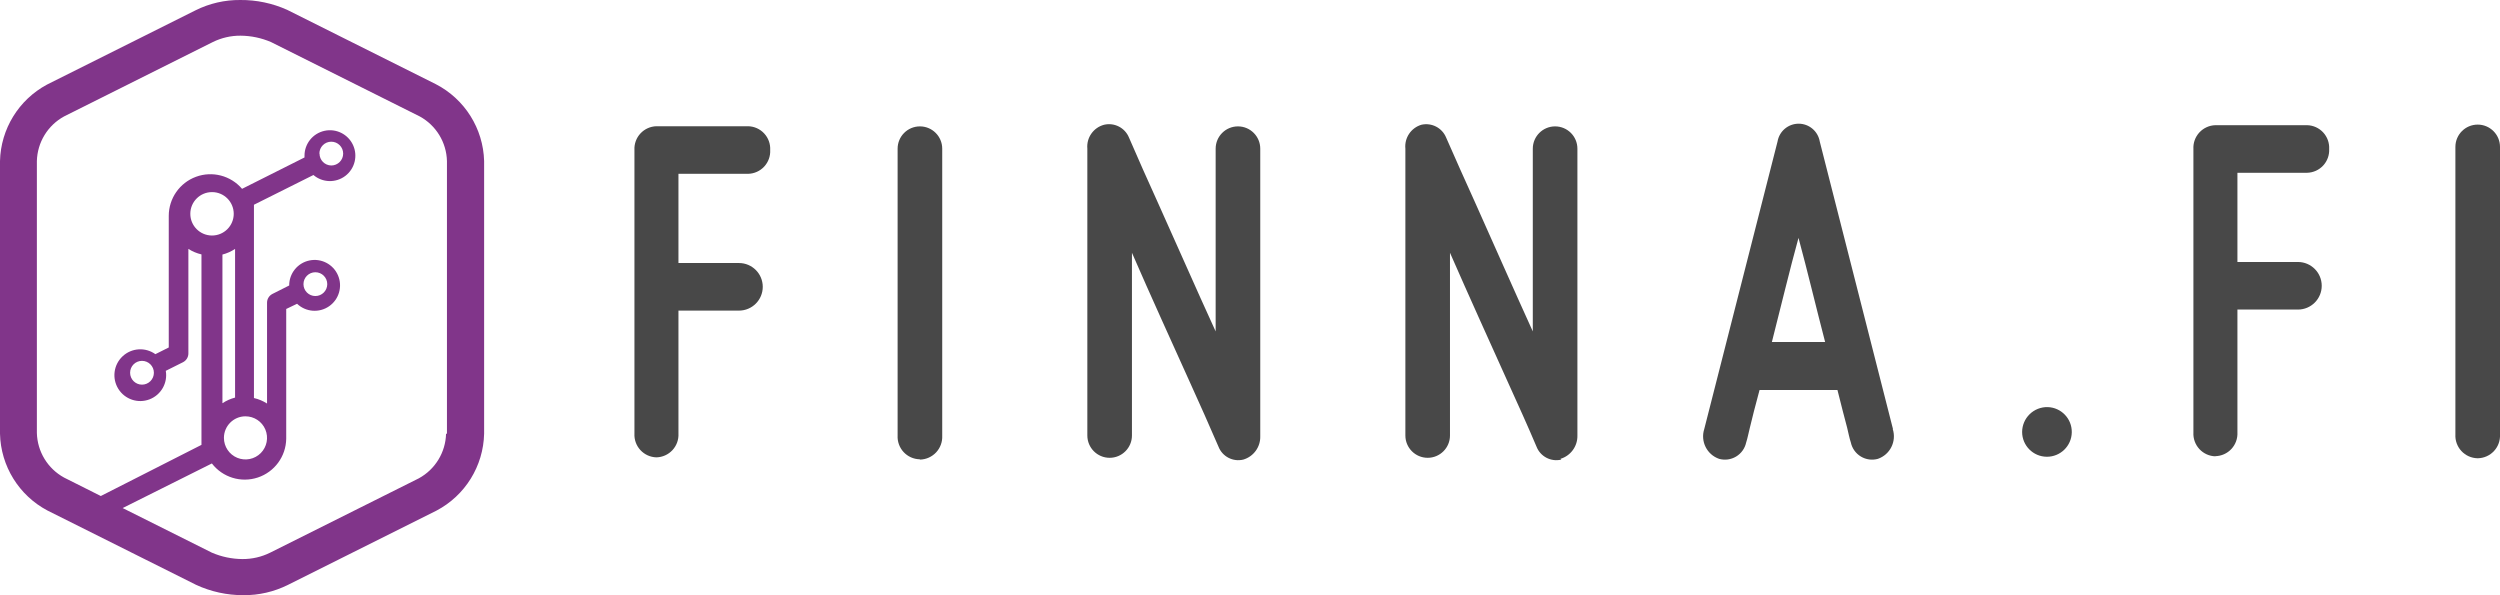
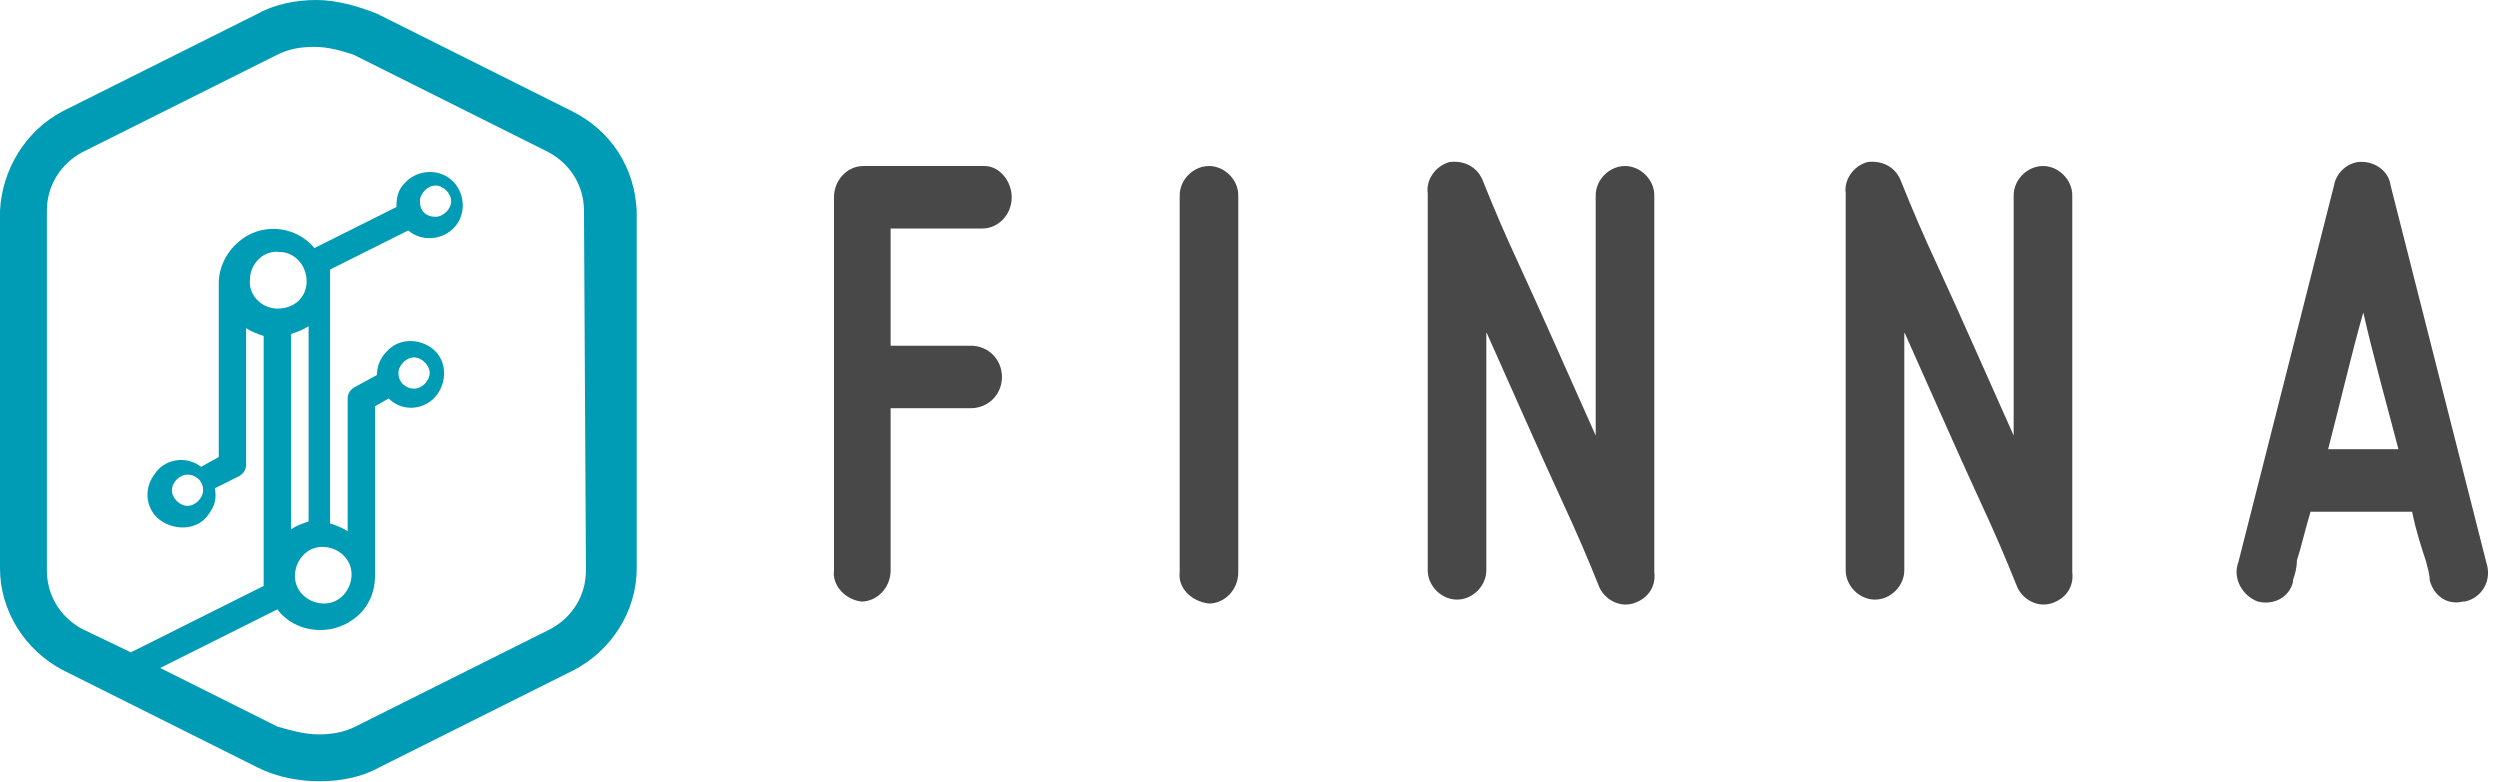
- <svg xmlns="http://www.w3.org/2000/svg" viewBox="0 0 168.14 40">
-   <defs>
-     <style>.cls-1{fill:#81358a;}.cls-2{fill:#484848;}</style>
-   </defs>
-   <g id="Layer_2" data-name="Layer 2">
-     <g id="Header_Nav" data-name="Header Nav">
-       <path id="SYMBOL" class="cls-1" d="M29.31,5.66l-10-5A7.57,7.57,0,0,0,16.16,0a6.61,6.61,0,0,0-3,.69l-10,5A6,6,0,0,0,0,10.83V29.17a6,6,0,0,0,3.2,5.17l10,5a7.57,7.57,0,0,0,3.16.69h0a6.6,6.6,0,0,0,3-.69l10-5a6,6,0,0,0,3.2-5.17V10.83A6,6,0,0,0,29.31,5.66ZM30,29.17a3.52,3.52,0,0,1-1.83,3l-10,5a4.14,4.14,0,0,1-1.87.43h0a5.28,5.28,0,0,1-2.05-.43l-6-3,6-3a2.79,2.79,0,0,0,5-1.66c0-.24,0-8.73,0-8.73l.73-.35a1.71,1.71,0,1,0-.53-1.23v0l-1.13.57a.66.66,0,0,0-.36.59v6.78a2.8,2.8,0,0,0-.88-.37v-13l4-2a1.71,1.71,0,1,0-.6-1.3s0,.08,0,.12l-4.2,2.11a2.8,2.8,0,0,0-4.93,1.82c0,.06,0,8.85,0,8.85l-.9.45a1.74,1.74,0,1,0,.7,1.12l1.16-.58a.66.66,0,0,0,.36-.59V16.74a2.79,2.79,0,0,0,.88.37V29.92L6.78,33.36,4.31,32.12a3.52,3.52,0,0,1-1.83-3V10.83a3.52,3.52,0,0,1,1.83-3l10-5a4.15,4.15,0,0,1,1.87-.43,5.27,5.27,0,0,1,2.05.43l10,5a3.52,3.52,0,0,1,1.83,3V29.17ZM16.5,28a1.45,1.45,0,1,1-1.44,1.45A1.45,1.45,0,0,1,16.5,28Zm-.69-1.26a2.8,2.8,0,0,0-.85.38v-10a2.79,2.79,0,0,0,.85-.38ZM14.25,15.84a1.46,1.46,0,1,1,1.47-1.46A1.46,1.46,0,0,1,14.25,15.84Zm6.16,3.27a.8.8,0,1,1,.8.8A.8.8,0,0,1,20.41,19.11Zm1.07-8.78a.8.8,0,1,1,.8.8A.8.8,0,0,1,21.49,10.33ZM10.35,25.07a.8.8,0,1,1-.8-.8A.8.8,0,0,1,10.35,25.07Z" />
-       <g id="FINNA">
-         <path class="cls-2" d="M122.75,23h-3.58c.59-2.3,1.2-4.87,1.79-7,.59,2.17,1.2,4.74,1.79,7m4.56,5.84L122.39,9.52a1.44,1.44,0,0,0-2.84,0l-4.93,19.34a1.6,1.6,0,0,0,1,2,1.46,1.46,0,0,0,1.82-1.1c.09-.27.15-.6.25-1,.15-.63.37-1.5.65-2.53h5.24c.24,1,.49,1.9.65,2.53.09.37.15.7.25,1a1.46,1.46,0,0,0,1.82,1.1,1.6,1.6,0,0,0,1-2m-22.35,2a1.6,1.6,0,0,0,1.14-1.57V10a1.49,1.49,0,1,0-3,0V22.29c-1.32-2.9-2.74-6.13-3.88-8.67-.68-1.5-1.32-2.93-1.95-4.37a1.45,1.45,0,0,0-1.66-.86A1.52,1.52,0,0,0,94.52,10V29.29a1.48,1.48,0,1,0,3,0V17c1.27,2.9,2.74,6.14,3.88,8.67.68,1.5,1.33,2.93,1.94,4.37a1.43,1.43,0,0,0,1.67.87m-21.39,0a1.59,1.59,0,0,0,1.14-1.57V10a1.48,1.48,0,1,0-3,0V22.29c-1.33-2.9-2.74-6.13-3.89-8.67-.68-1.5-1.32-2.93-1.94-4.37a1.45,1.45,0,0,0-1.67-.86A1.52,1.52,0,0,0,73.13,10V29.29a1.48,1.48,0,1,0,3,0V17c1.26,2.9,2.74,6.14,3.88,8.67.68,1.5,1.32,2.93,1.94,4.37a1.43,1.43,0,0,0,1.67.87m-21.73,0a1.53,1.53,0,0,0,1.48-1.6V10a1.48,1.48,0,1,0-3,0V29.29a1.52,1.52,0,0,0,1.48,1.6m-17.7-.13a1.52,1.52,0,0,0,1.48-1.6V20.89H49.7a1.6,1.6,0,0,0,0-3.2H45.63v-6h4.69a1.52,1.52,0,0,0,1.48-1.6,1.52,1.52,0,0,0-1.48-1.6H44.15a1.52,1.52,0,0,0-1.48,1.6V29.16a1.52,1.52,0,0,0,1.48,1.6" />
+ <svg xmlns="http://www.w3.org/2000/svg" version="1.1" id="Layer_1" x="0px" y="0px" viewBox="0 0 128 40" style="enable-background:new 0 0 128 40;" xml:space="preserve">
+   <style type="text/css">
+ 	.st0{fill:#009BB4;}
+ 	.st1{fill:#484848;}
+ </style>
+   <g id="Finna_logo">
+     <g id="symbol">
+       <path shape-rendering="optimizeQuality" id="SYMBOL" class="st0" d="M29.3,5.7l-10-5c-1-0.4-2.1-0.7-3.1-0.7c-1,0-2.1,0.2-3,0.7l-10,5c-1.9,1-3.1,3-3.2,5.1v18.3    c0,2.2,1.3,4.2,3.2,5.2l10,5c1,0.5,2.1,0.7,3.2,0.7l0,0c1,0,2.1-0.2,3-0.7l10-5c1.9-1,3.2-3,3.2-5.2V10.8    C32.5,8.6,31.3,6.7,29.3,5.7z M30,29.2c0,1.3-0.7,2.4-1.8,3l-10,5c-0.6,0.3-1.2,0.4-1.9,0.4l0,0c-0.7,0-1.4-0.2-2.1-0.4l-6-3l6-3    c0.9,1.2,2.7,1.4,3.9,0.5c0.7-0.5,1.1-1.3,1.1-2.2c0-0.2,0-8.7,0-8.7l0.7-0.4c0.7,0.7,1.8,0.6,2.4-0.1s0.6-1.8-0.1-2.4    s-1.8-0.6-2.4,0.1c-0.3,0.3-0.5,0.7-0.5,1.2l0,0l-1.1,0.6c-0.2,0.1-0.4,0.3-0.4,0.6v6.8c-0.3-0.2-0.6-0.3-0.9-0.4v-13l4-2    c0.7,0.6,1.8,0.5,2.4-0.2c0.6-0.7,0.5-1.8-0.2-2.4c-0.7-0.6-1.8-0.5-2.4,0.2c-0.3,0.3-0.4,0.7-0.4,1.1c0,0,0,0.1,0,0.1l-4.2,2.1    c-1-1.2-2.8-1.3-3.9-0.3c-0.6,0.5-1,1.3-1,2.1c0,0.1,0,8.9,0,8.9l-0.9,0.5c-0.8-0.6-1.9-0.4-2.4,0.4c-0.6,0.8-0.4,1.9,0.4,2.4    s1.9,0.4,2.4-0.4c0.3-0.4,0.4-0.8,0.3-1.3l1.2-0.6c0.2-0.1,0.4-0.3,0.4-0.6v-7c0.3,0.2,0.6,0.3,0.9,0.4v12.8l-6.8,3.4l-2.5-1.2    c-1.1-0.6-1.8-1.7-1.8-3V10.8c0-1.3,0.7-2.4,1.8-3l10-5c0.6-0.3,1.2-0.4,1.9-0.4c0.7,0,1.4,0.2,2,0.4l10,5c1.1,0.6,1.8,1.7,1.8,3    L30,29.2L30,29.2z M16.5,28c0.8,0,1.5,0.6,1.5,1.4c0,0.8-0.6,1.5-1.4,1.5c-0.8,0-1.5-0.6-1.5-1.4c0,0,0,0,0,0    C15.1,28.7,15.7,28,16.5,28z M15.8,26.7c-0.3,0.1-0.6,0.2-0.9,0.4v-10c0.3-0.1,0.6-0.2,0.9-0.4V26.7z M14.2,15.8    c-0.8,0-1.5-0.7-1.4-1.5c0-0.8,0.7-1.5,1.5-1.4c0.8,0,1.4,0.7,1.4,1.5C15.7,15.2,15.1,15.8,14.2,15.8    C14.3,15.8,14.3,15.8,14.2,15.8z M20.4,19.1c0-0.4,0.4-0.8,0.8-0.8s0.8,0.4,0.8,0.8s-0.4,0.8-0.8,0.8h0    C20.8,19.9,20.4,19.6,20.4,19.1z M21.5,10.3c0-0.4,0.4-0.8,0.8-0.8c0.4,0,0.8,0.4,0.8,0.8s-0.4,0.8-0.8,0.8l0,0    C21.8,11.1,21.5,10.8,21.5,10.3L21.5,10.3z M10.4,25.1c0,0.4-0.4,0.8-0.8,0.8s-0.8-0.4-0.8-0.8c0-0.4,0.4-0.8,0.8-0.8c0,0,0,0,0,0    C10,24.3,10.4,24.6,10.4,25.1z" />
+       <g id="logotype">
+         <path shape-rendering="optimizeQuality" class="st1" d="M122.8,23h-3.6c0.6-2.3,1.2-4.9,1.8-7C121.5,18.2,122.2,20.7,122.8,23 M127.3,28.8l-4.9-19.3     c-0.1-0.8-0.9-1.3-1.7-1.2c-0.6,0.1-1.1,0.6-1.2,1.2l-4.9,19.3c-0.3,0.8,0.2,1.7,1,2c0.8,0.2,1.6-0.2,1.8-1c0,0,0-0.1,0-0.1     c0.1-0.3,0.2-0.6,0.2-1c0.2-0.6,0.4-1.5,0.7-2.5h5.2c0.2,1,0.5,1.9,0.7,2.5c0.1,0.4,0.2,0.7,0.2,1c0.2,0.8,0.9,1.3,1.7,1.1     c0,0,0.1,0,0.1,0C127.1,30.6,127.6,29.7,127.3,28.8 M105,30.9c0.7-0.2,1.2-0.8,1.1-1.6V10c0-0.8-0.7-1.5-1.5-1.5     s-1.5,0.7-1.5,1.5v12.3c-1.3-2.9-2.7-6.1-3.9-8.7c-0.7-1.5-1.3-2.9-1.9-4.4c-0.3-0.7-1-1-1.7-0.9c-0.7,0.2-1.2,0.9-1.1,1.6v19.3     c0,0.8,0.7,1.5,1.5,1.5s1.5-0.7,1.5-1.5V17c1.3,2.9,2.7,6.1,3.9,8.7c0.7,1.5,1.3,2.9,1.9,4.4C103.6,30.7,104.3,31.1,105,30.9      M83.6,30.9c0.7-0.2,1.2-0.8,1.1-1.6V10c0-0.8-0.7-1.5-1.5-1.5s-1.5,0.7-1.5,1.5l0,0v12.3c-1.3-2.9-2.7-6.1-3.9-8.7     c-0.7-1.5-1.3-2.9-1.9-4.4c-0.3-0.7-1-1-1.7-0.9c-0.7,0.2-1.2,0.9-1.1,1.6v19.3c0,0.8,0.7,1.5,1.5,1.5s1.5-0.7,1.5-1.5V17     c1.3,2.9,2.7,6.1,3.9,8.7c0.7,1.5,1.3,2.9,1.9,4.4C82.2,30.7,82.9,31.1,83.6,30.9 M61.9,30.9c0.8,0,1.5-0.7,1.5-1.6c0,0,0,0,0,0     V10c0-0.8-0.7-1.5-1.5-1.5s-1.5,0.7-1.5,1.5l0,0v19.3C60.3,30.1,61,30.8,61.9,30.9C61.8,30.9,61.8,30.9,61.9,30.9 M44.1,30.8     c0.8,0,1.5-0.7,1.5-1.6c0,0,0,0,0,0v-8.3h4.1c0.9,0,1.6-0.7,1.6-1.6s-0.7-1.6-1.6-1.6h-4.1v-6h4.7c0.8,0,1.5-0.7,1.5-1.6     c0,0,0,0,0,0c0-0.8-0.6-1.6-1.4-1.6c0,0,0,0,0,0h-6.2c-0.8,0-1.5,0.7-1.5,1.6c0,0,0,0,0,0v19.1C42.6,30,43.3,30.7,44.1,30.8     C44.1,30.8,44.1,30.8,44.1,30.8" />
      </g>
-       <g id="FI">
-         <path class="cls-2" d="M166.66,30.82a1.52,1.52,0,0,0,1.48-1.6V9.88a1.48,1.48,0,1,0-3,0V29.22a1.52,1.52,0,0,0,1.48,1.6" />
-         <path class="cls-2" d="M149,30.68a1.52,1.52,0,0,0,1.48-1.6V20.82h4.07a1.6,1.6,0,0,0,0-3.2h-4.07v-6h4.69a1.52,1.52,0,0,0,1.48-1.6,1.52,1.52,0,0,0-1.48-1.6H149a1.52,1.52,0,0,0-1.48,1.6V29.09a1.52,1.52,0,0,0,1.48,1.6" />
-       </g>
-       <path class="cls-2" d="M137.72,27.38A1.67,1.67,0,1,1,136,29.05,1.68,1.68,0,0,1,137.72,27.38Z" />
    </g>
  </g>
</svg>
